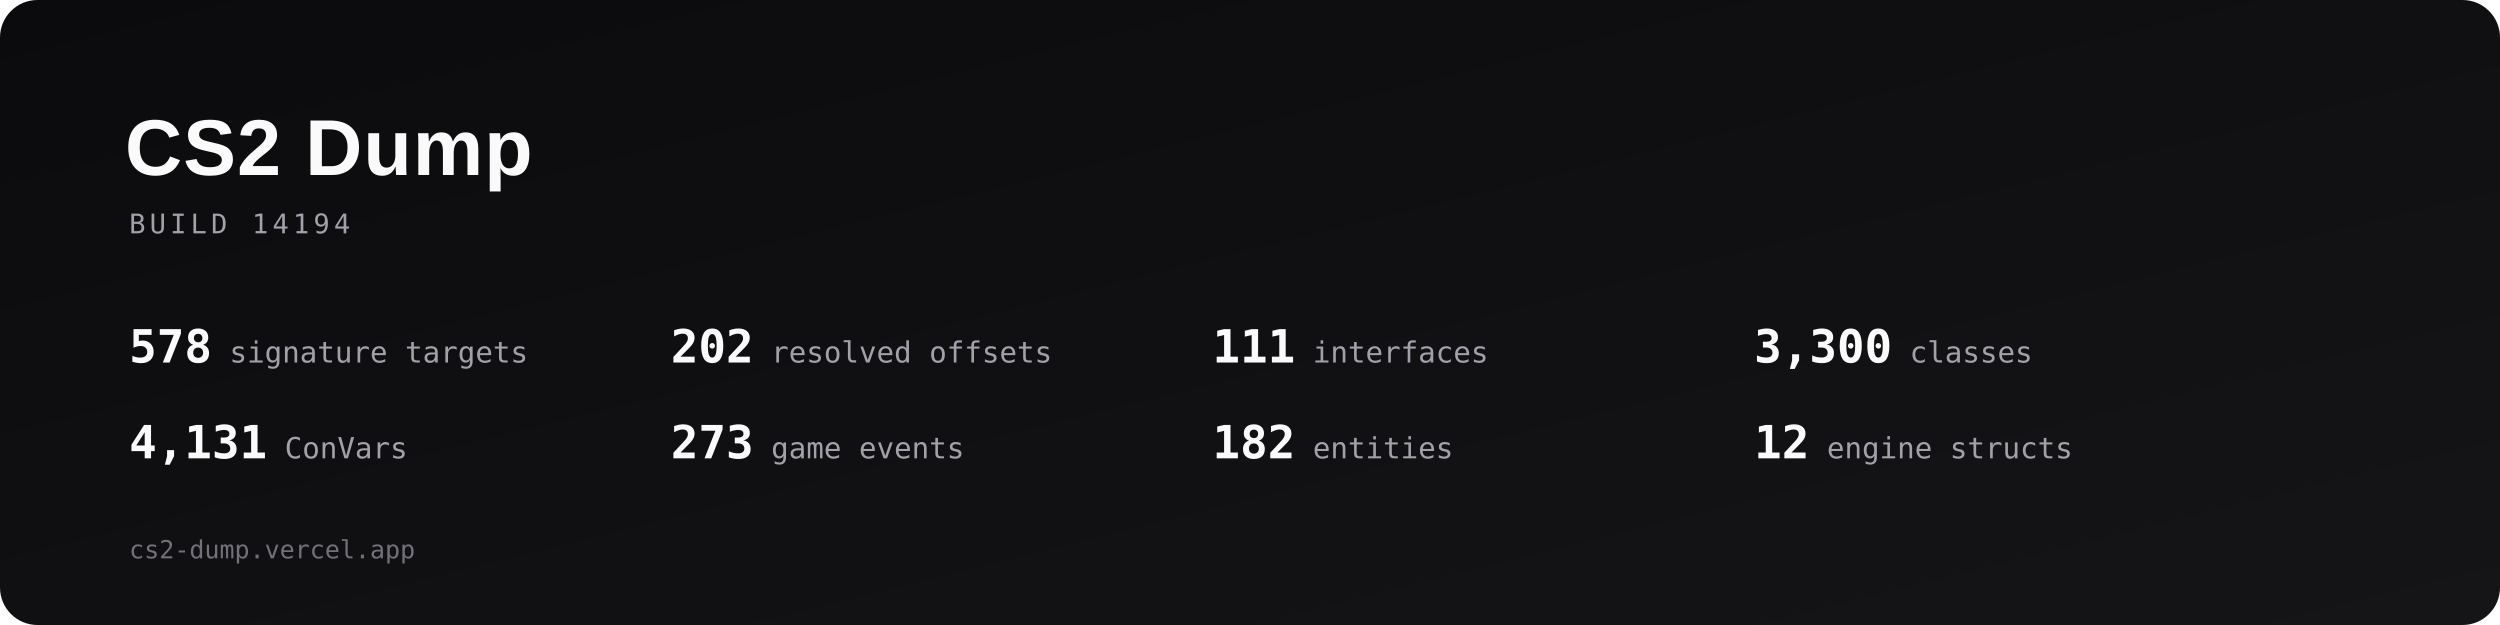
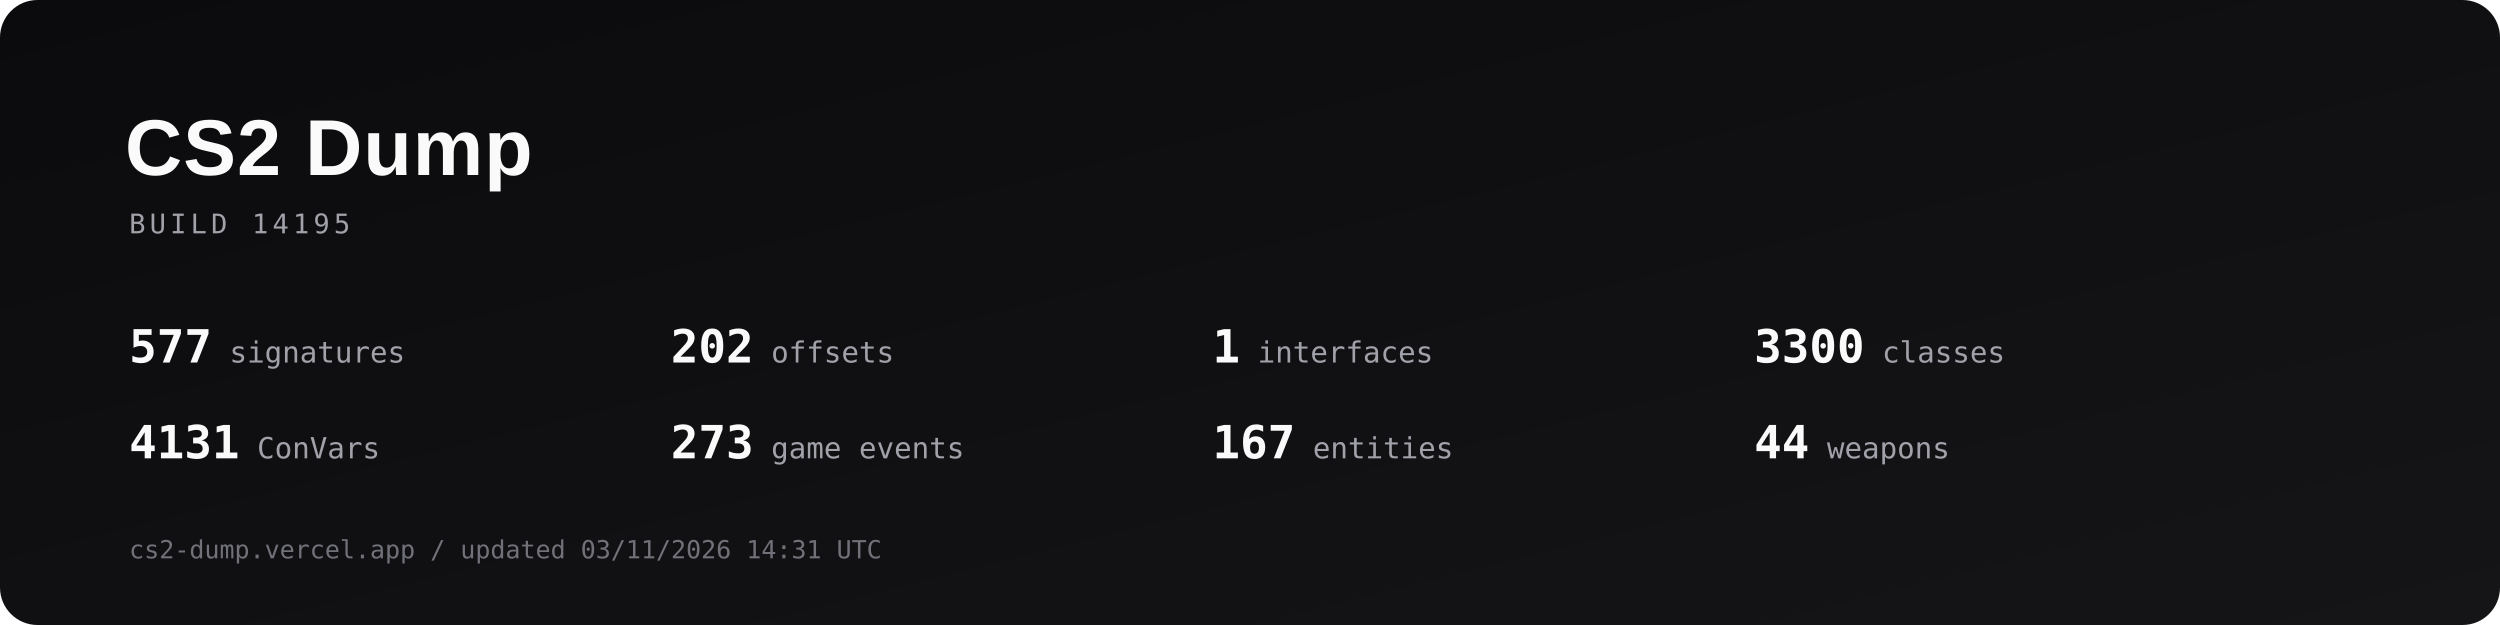
- <svg xmlns="http://www.w3.org/2000/svg" width="1200" height="300" viewBox="0 0 1200 300" role="img" aria-label="CS2 Dump build 14194">
+ <svg xmlns="http://www.w3.org/2000/svg" width="1200" height="300" viewBox="0 0 1200 300" role="img" aria-label="CS2 Dump build 14195">
  <defs>
    <linearGradient id="bg" x1="0" y1="0" x2="1" y2="1">
      <stop offset="0" stop-color="#0b0b0d" />
      <stop offset="1" stop-color="#151518" />
    </linearGradient>
  </defs>
  <rect width="1200" height="300" rx="18" fill="url(#bg)" />
  <text x="60" y="84" fill="#fafafa" font-family="Segoe UI, Arial, sans-serif" font-size="38" font-weight="700" letter-spacing="0.5">CS2 Dump</text>
-   <text x="62" y="112" fill="#a1a1aa" font-family="Consolas, monospace" font-size="13" letter-spacing="2">BUILD 14194</text>
+   <text x="62" y="112" fill="#a1a1aa" font-family="Consolas, monospace" font-size="13" letter-spacing="2">BUILD 14195</text>
  <g font-family="Consolas, monospace" fill="#a1a1aa" font-size="14">
    <text x="62" y="174">
-       <tspan fill="#fafafa" font-size="22" font-weight="700">578</tspan>  signature targets</text>
+       <tspan fill="#fafafa" font-size="22" font-weight="700">577</tspan>  signatures</text>
    <text x="322" y="174">
-       <tspan fill="#fafafa" font-size="22" font-weight="700">202</tspan>  resolved offsets</text>
+       <tspan fill="#fafafa" font-size="22" font-weight="700">202</tspan>  offsets</text>
    <text x="582" y="174">
-       <tspan fill="#fafafa" font-size="22" font-weight="700">111</tspan>  interfaces</text>
+       <tspan fill="#fafafa" font-size="22" font-weight="700">1</tspan>  interfaces</text>
    <text x="842" y="174">
-       <tspan fill="#fafafa" font-size="22" font-weight="700">3,300</tspan>  classes</text>
+       <tspan fill="#fafafa" font-size="22" font-weight="700">3300</tspan>  classes</text>
    <text x="62" y="220">
-       <tspan fill="#fafafa" font-size="22" font-weight="700">4,131</tspan>  ConVars</text>
+       <tspan fill="#fafafa" font-size="22" font-weight="700">4131</tspan>  ConVars</text>
    <text x="322" y="220">
      <tspan fill="#fafafa" font-size="22" font-weight="700">273</tspan>  game events</text>
    <text x="582" y="220">
-       <tspan fill="#fafafa" font-size="22" font-weight="700">182</tspan>  entities</text>
+       <tspan fill="#fafafa" font-size="22" font-weight="700">167</tspan>  entities</text>
    <text x="842" y="220">
-       <tspan fill="#fafafa" font-size="22" font-weight="700">12</tspan>  engine structs</text>
+       <tspan fill="#fafafa" font-size="22" font-weight="700">44</tspan>  weapons</text>
  </g>
-   <text x="62" y="268" fill="#71717a" font-family="Consolas, monospace" font-size="12">cs2-dump.vercel.app</text>
+   <text x="62" y="268" fill="#71717a" font-family="Consolas, monospace" font-size="12">cs2-dump.vercel.app  /  updated 03/11/2026 14:31 UTC</text>
</svg>
